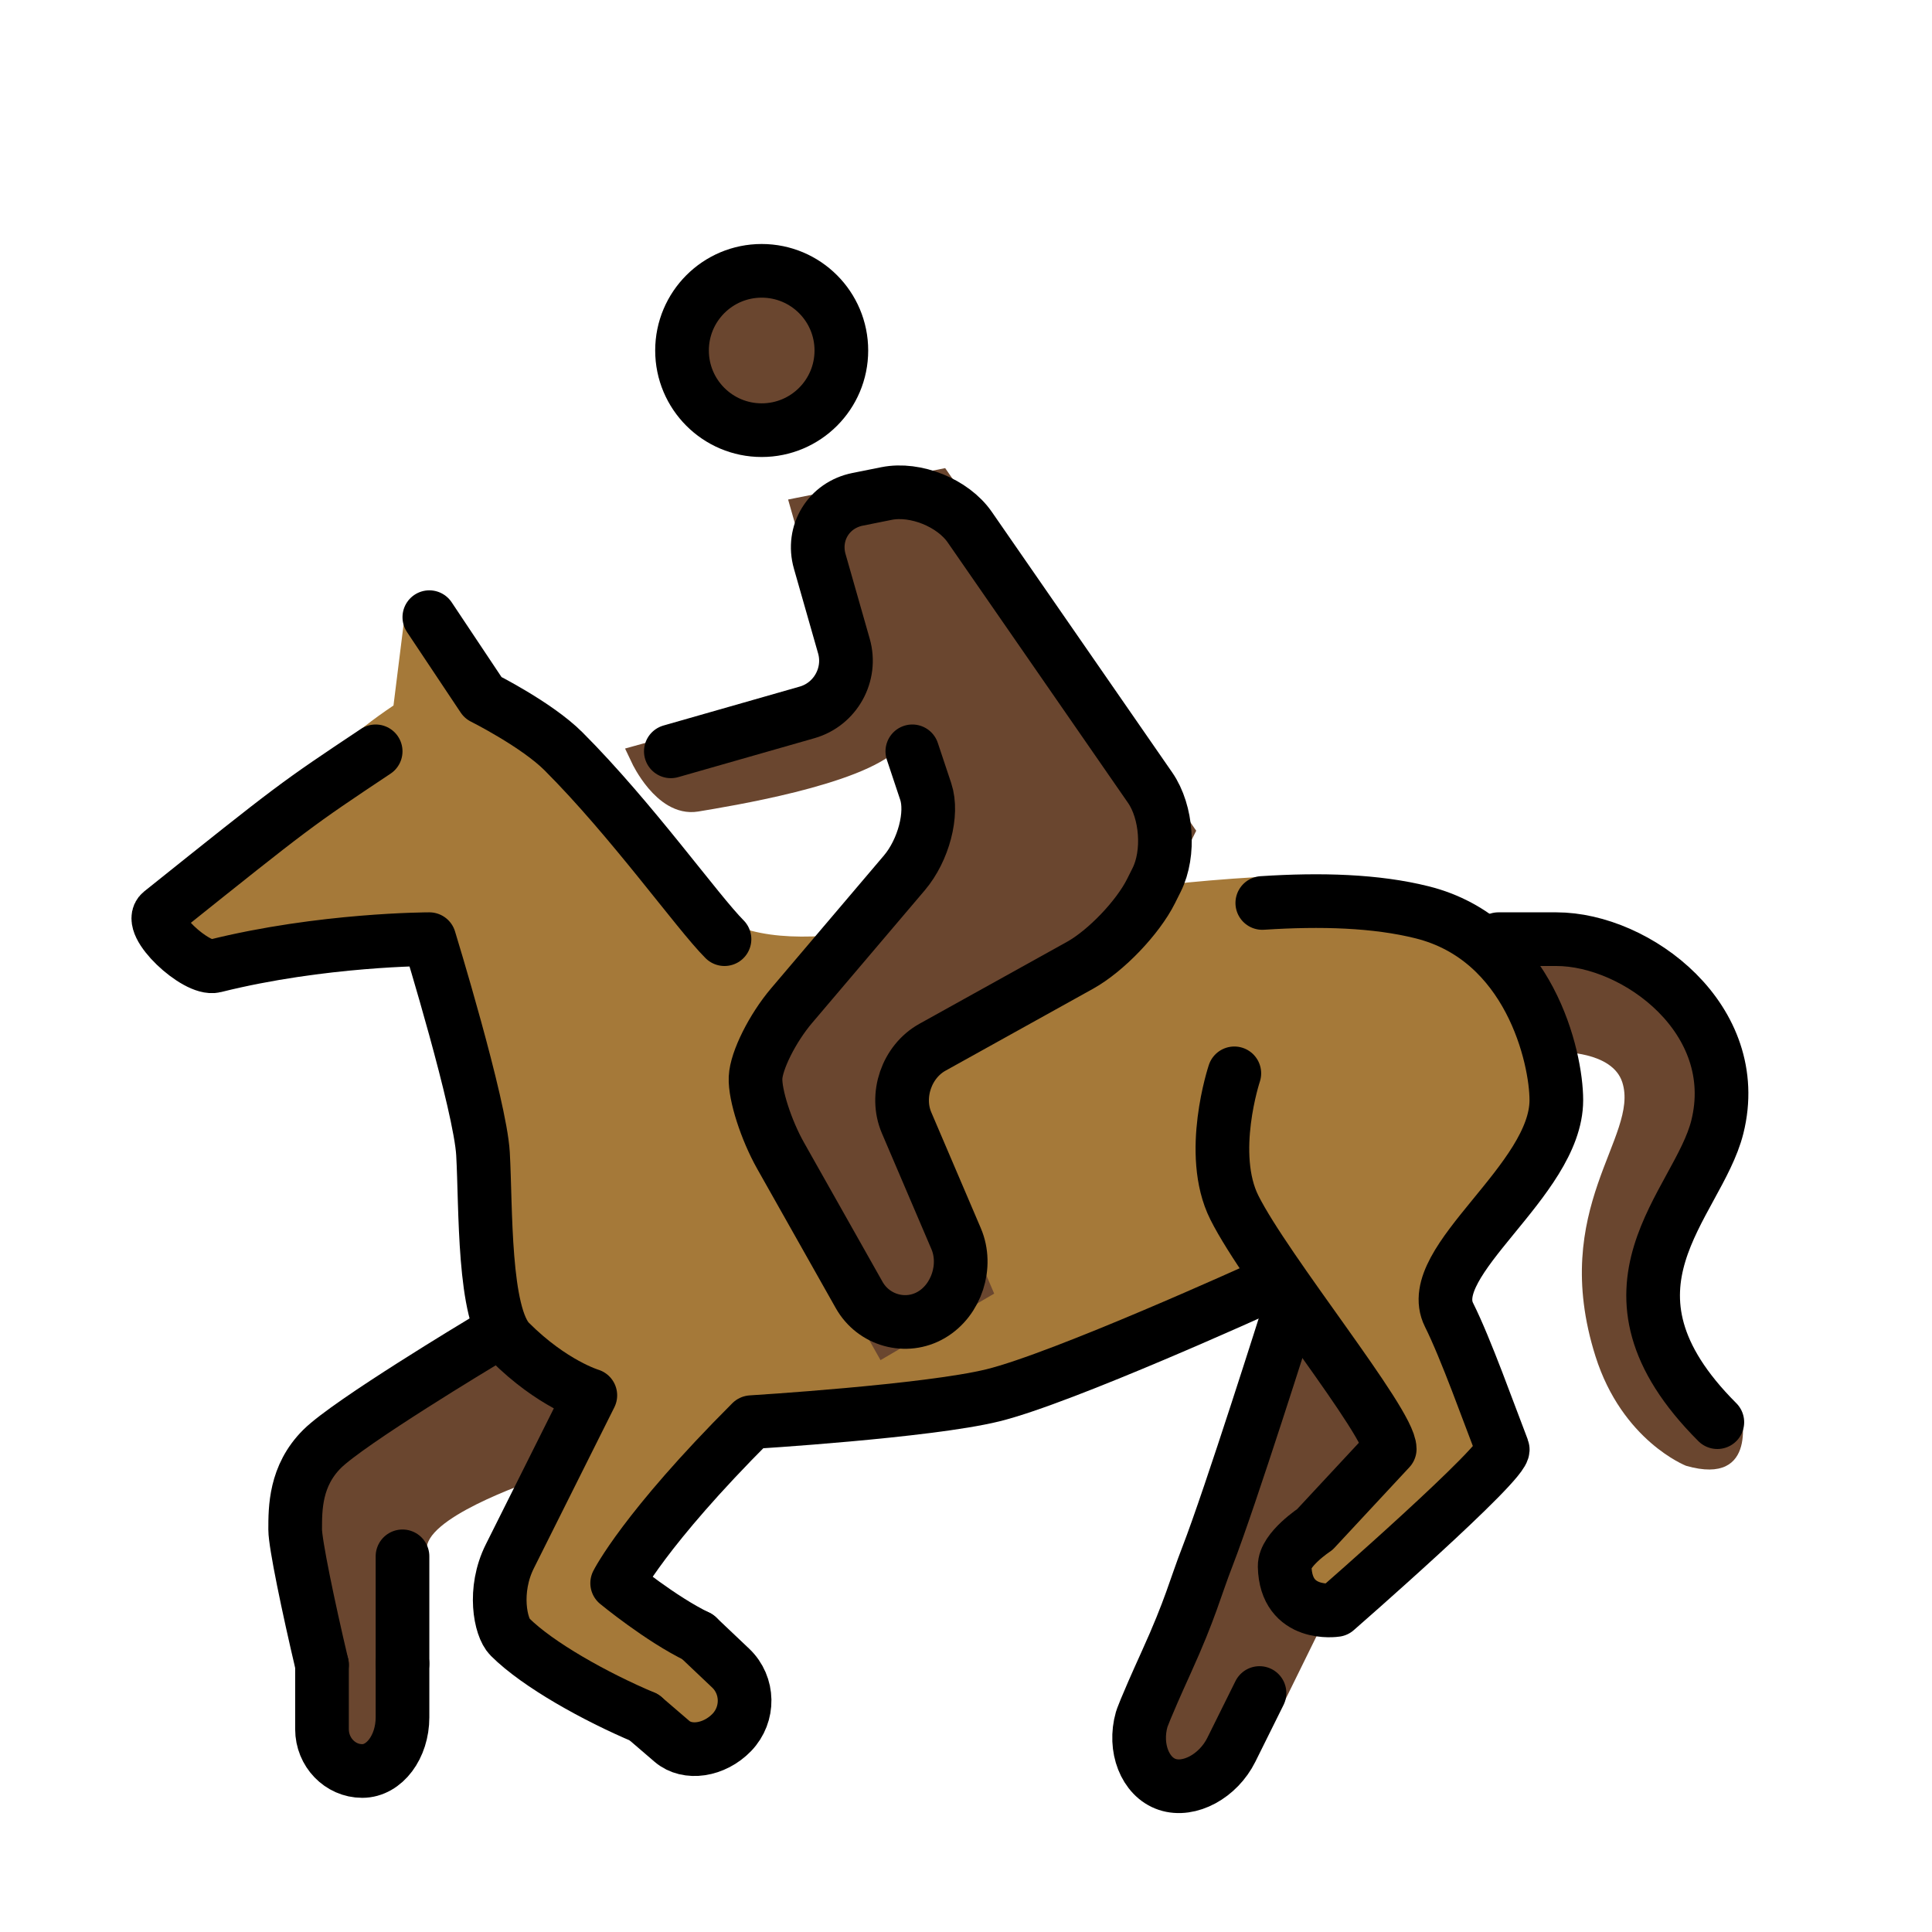
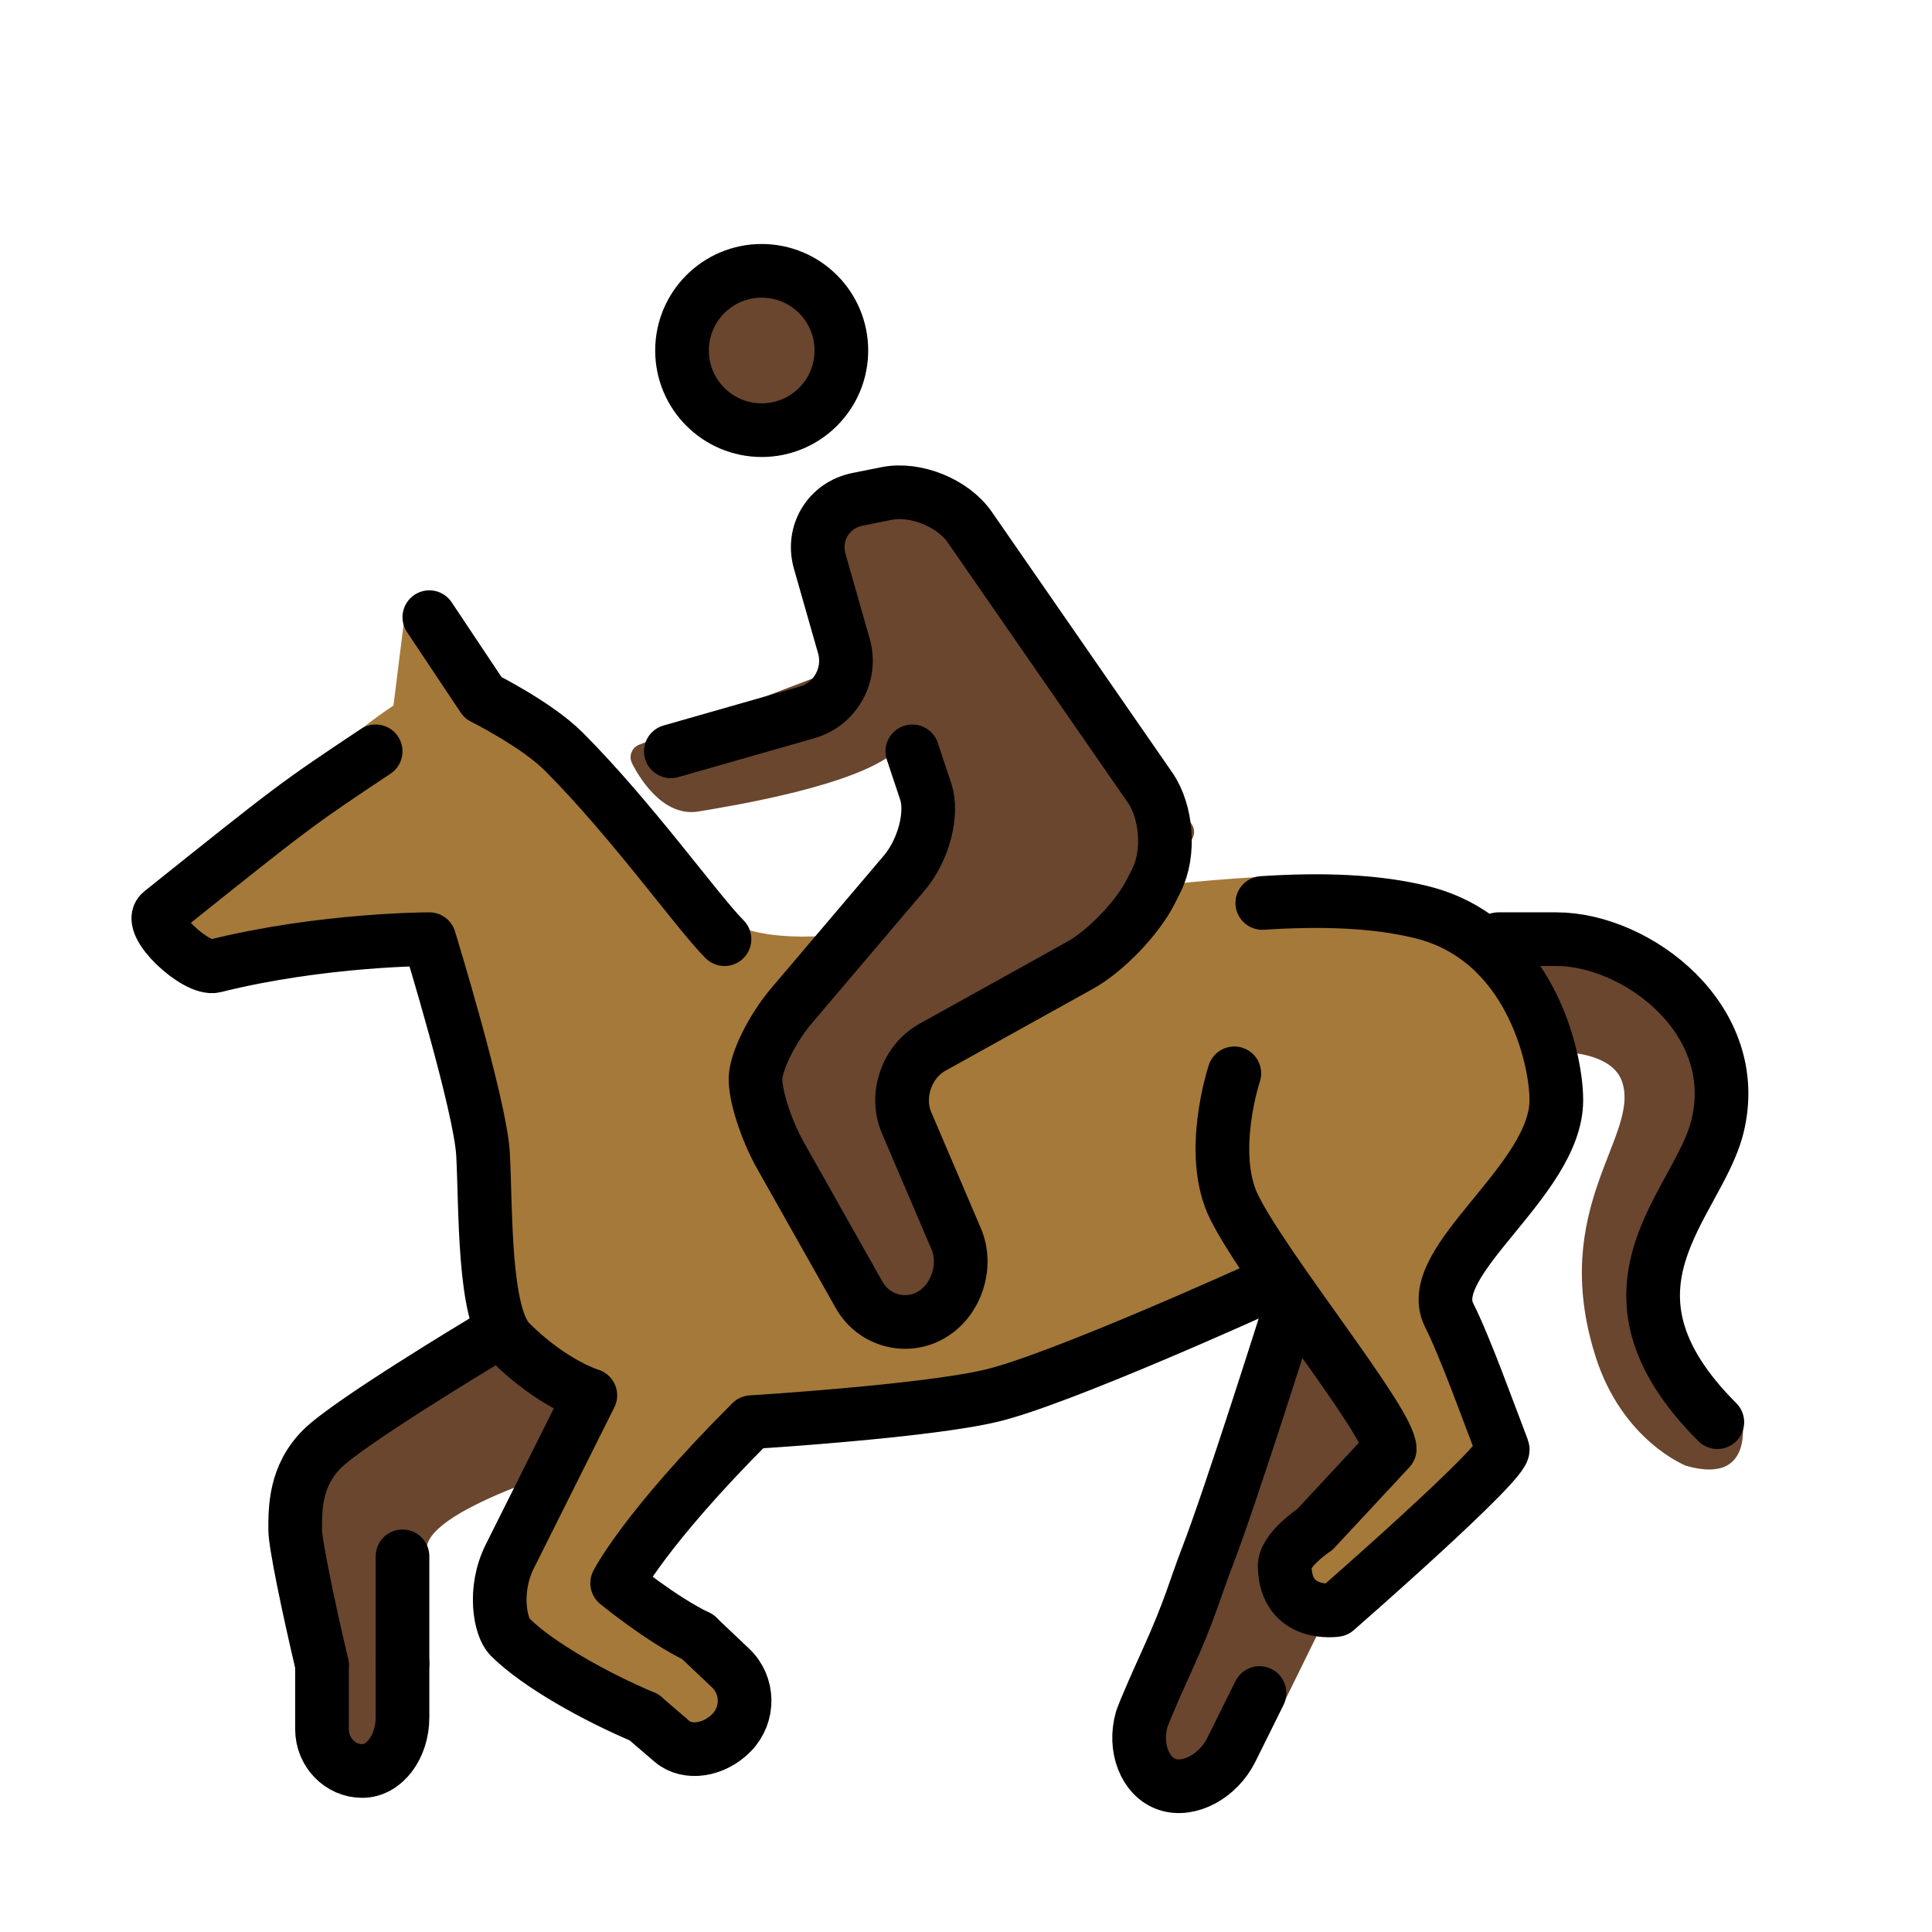
<svg xmlns="http://www.w3.org/2000/svg" id="emoji" viewBox="0 0 72 72">
  <g id="color">
    <path fill="#A57939" d="M54,49c-1-2,4-5,4-8c0-1.601-1-6-5-7c-1.725-0.432-3.981-1.442-6.166-1.313 C37.312,33.25,31.625,35.625,28,34.688c-0.969-0.25-8.812-8-9.375-8.688l-3.5-3.406l-0.461,3.698 C11.497,28.416,11,30,6,34c-0.553,0.442,1.315,2.172,2,2c4-1,8-1,8-1s1.897,6.183,2,8c0.113,1.997,0,6,1,7 c1.581,1.581,3,2,3,2s-2,4-3,6c-0.633,1.265-0.353,2.647,0,3c2,2,8,4,8,4l1-3c0,0-5-2-5-3c0-1.129,4-4,5-6 c0,0,6.56-0.402,9-1c1.69-0.414,7.038-2.797,10.613-4.432c1.781,2.58,4.178,5.71,4.178,6.432l-4,5l2,1c0,0,5-4,6-5 c0.353-0.353,0.191-1.538,0-2C55.25,51.693,54.633,50.265,54,49z" stroke="none" />
    <path fill="#6A462F" d="M48,49c0,0-2.143,6.789-3,9c-0.891,2.296-2,8-2,8l4.167-1.167l2.417-4.917l-1.25-0.166v-2.584 l2.916-3.041" stroke="none" />
    <path fill="#6A462F" d="M56,35c0,0-1,0,2,0s7,3,6,7c-0.728,2.91-4.126,5.583,0.874,10.583c0,0,0.709,2.834-2.041,2.042 c0,0-2.379-0.927-3.375-4.083c-1.75-5.542,1.651-8.183,1-10.209c-0.375-1.166-2.334-1.125-2.334-1.125" stroke="none" />
    <path fill="#6A462F" d="M21.281,52.125l-1.094,2.938c-0.625,0.219-4.422,1.535-4.281,2.719C16.125,59.625,15,65,15,65l-2,1 c0,0-2-8-2-9c0-0.79,0-2,1-3s6-4,6-4" stroke="none" />
  </g>
  <g id="hair" />
  <g id="skin">
    <path fill="#6a462f" d="M46,44" stroke="#6a462f" />
    <path fill="#6a462f" d="M48,48" stroke="#6a462f" />
    <circle fill="#6a462f" cx="28.386" cy="13.062" r="2.969" stroke="#6a462f" />
-     <path fill="#6a462f" d="M34,28l1,3l-6.795,8l-0.097,2.326L33,50l3.417-2L33,40l9-5l2-4l-9-13l-5,1l2,7l-8,2.219 c0,0,0.812,1.719,1.938,1.531s6-0.969,7.25-2.25" stroke="#6a462f" />
+     <path fill="#6a462f" stroke="#6a462f" stroke-linecap="round" stroke-linejoin="round" d="M34,28l1,3l-6.795,8l-0.097,2.326l4.477,7.939l3.131-1.649l-2.138-7.938L42,35l2-4l-8.527-12.316l-4.757,0.808l0.638,5.92L24,28.219c0,0,0.812,1.719,1.938,1.531s6-0.969,7.25-2.25L34,28z" />
  </g>
  <g id="skin-shadow" />
  <g id="line">
    <circle fill="none" stroke="#000000" stroke-width="2" stroke-miterlimit="10" cx="28.386" cy="13.062" r="2.969" />
    <path fill="none" stroke="#000000" stroke-width="2" stroke-linecap="round" stroke-linejoin="round" stroke-miterlimit="10" d="M25,28l5.077-1.451c1.058-0.302,1.676-1.415,1.373-2.472l-0.9-3.154c-0.303-1.058,0.333-2.099,1.411-2.315 l1.078-0.216c1.078-0.216,2.474,0.348,3.1,1.252l6.723,9.711c0.626,0.904,0.736,2.449,0.244,3.434l-0.211,0.422 c-0.492,0.984-1.682,2.227-2.643,2.761l-5.504,3.057c-0.961,0.534-1.395,1.8-0.963,2.811l1.847,4.322 c0.432,1.011,0.017,2.289-0.923,2.839c-0.94,0.55-2.151,0.216-2.691-0.742l-2.927-5.189 c-0.54-0.958-0.961-2.266-0.934-2.905c0.027-0.64,0.632-1.849,1.344-2.688l4.205-4.951 C34.417,31.686,34.775,30.325,34.5,29.5C34.225,28.675,34,28,34,28" />
    <path fill="none" stroke="#000000" stroke-width="2" stroke-linecap="round" stroke-linejoin="round" stroke-miterlimit="10" d="M46,44" />
    <path fill="none" stroke="#000000" stroke-width="2" stroke-linecap="round" stroke-linejoin="round" stroke-miterlimit="10" d="M48,48" />
    <path fill="none" stroke="#000000" stroke-width="2" stroke-linecap="round" stroke-linejoin="round" stroke-miterlimit="10" d="M27,35c-1-1-3.451-4.45-6-7c-1-1-3-2-3-2l-2-3" />
    <path fill="none" stroke="#000000" stroke-width="2" stroke-linecap="round" stroke-linejoin="round" stroke-miterlimit="10" d="M46,40c0,0-1,3,0,5c1.188,2.377,5.791,8,5.791,9L49,57c0,0-1.138,0.748-1.124,1.376C47.917,60.293,49.791,60,49.791,60 s6.378-5.564,6.209-6c-0.511-1.319-1.367-3.735-2-5c-1-2,4-5,4-8c0-1.601-1-6-5-7 c-1.725-0.432-3.773-0.491-5.958-0.349" />
    <path fill="none" stroke="#000000" stroke-width="2" stroke-linecap="round" stroke-linejoin="round" stroke-miterlimit="10" d="M24,64c-1.8-0.76-3.957-1.957-5-3c-0.353-0.353-0.633-1.735,0-3c1-2,3-6,3-6s-1.419-0.419-3-2c-1-1-0.887-5.003-1-7 c-0.102-1.817-2-8-2-8s-4,0-8,1c-0.685,0.172-2.553-1.558-2-2c5-4,5-4,8-6" />
    <path fill="none" stroke="#000000" stroke-width="2" stroke-linecap="round" stroke-linejoin="round" stroke-miterlimit="10" d="M26,61c0,0,0.553,0.525,1.23,1.166c0.676,0.642,0.694,1.72,0.042,2.397c-0.654,0.676-1.656,0.825-2.229,0.333 C24.469,64.403,24,64,24,64" />
    <path fill="none" stroke="#000000" stroke-width="2" stroke-linecap="round" stroke-linejoin="round" stroke-miterlimit="10" d="M47,48c0,0-7.385,3.359-10,4c-2.44,0.598-9,1-9,1c-4,4-5,6-5,6s1.629,1.342,3,2" />
    <path fill="none" stroke="#000000" stroke-width="2" stroke-linecap="round" stroke-linejoin="round" stroke-miterlimit="10" d="M48,49c0,0-2.143,6.789-3,9c-0.471,1.213-0.618,1.922-1.542,3.958c-0.824,1.816-0.91,2.118-0.91,2.118 C42.246,65.135,42.675,66.225,43.5,66.5c0.825,0.275,1.9-0.307,2.389-1.292l1.049-2.114" />
    <path fill="none" stroke="#000000" stroke-width="2" stroke-linecap="round" stroke-linejoin="round" stroke-miterlimit="10" d="M15,62v2c0,1.1-0.675,2-1.5,2c-0.825,0-1.5-0.7-1.5-1.557c0,0,0,0,0-2.401" />
    <path fill="none" stroke="#000000" stroke-width="2" stroke-linecap="round" stroke-linejoin="round" stroke-miterlimit="10" d="M18,50c0,0-5,3-6,4s-1,2.21-1,3c0,0.518,0.483,2.853,1,5.042" />
    <path fill="none" stroke="#000000" stroke-width="2" stroke-linecap="round" stroke-linejoin="round" stroke-miterlimit="10" d="M56,35c0,0-1,0,2,0s7,3,6,7c-0.728,2.91-5,6,0,11" />
    <line fill="none" stroke="#000000" stroke-width="2" stroke-linecap="round" stroke-linejoin="round" stroke-miterlimit="10" x1="15" y1="58" x2="15" y2="62" />
  </g>
</svg>
